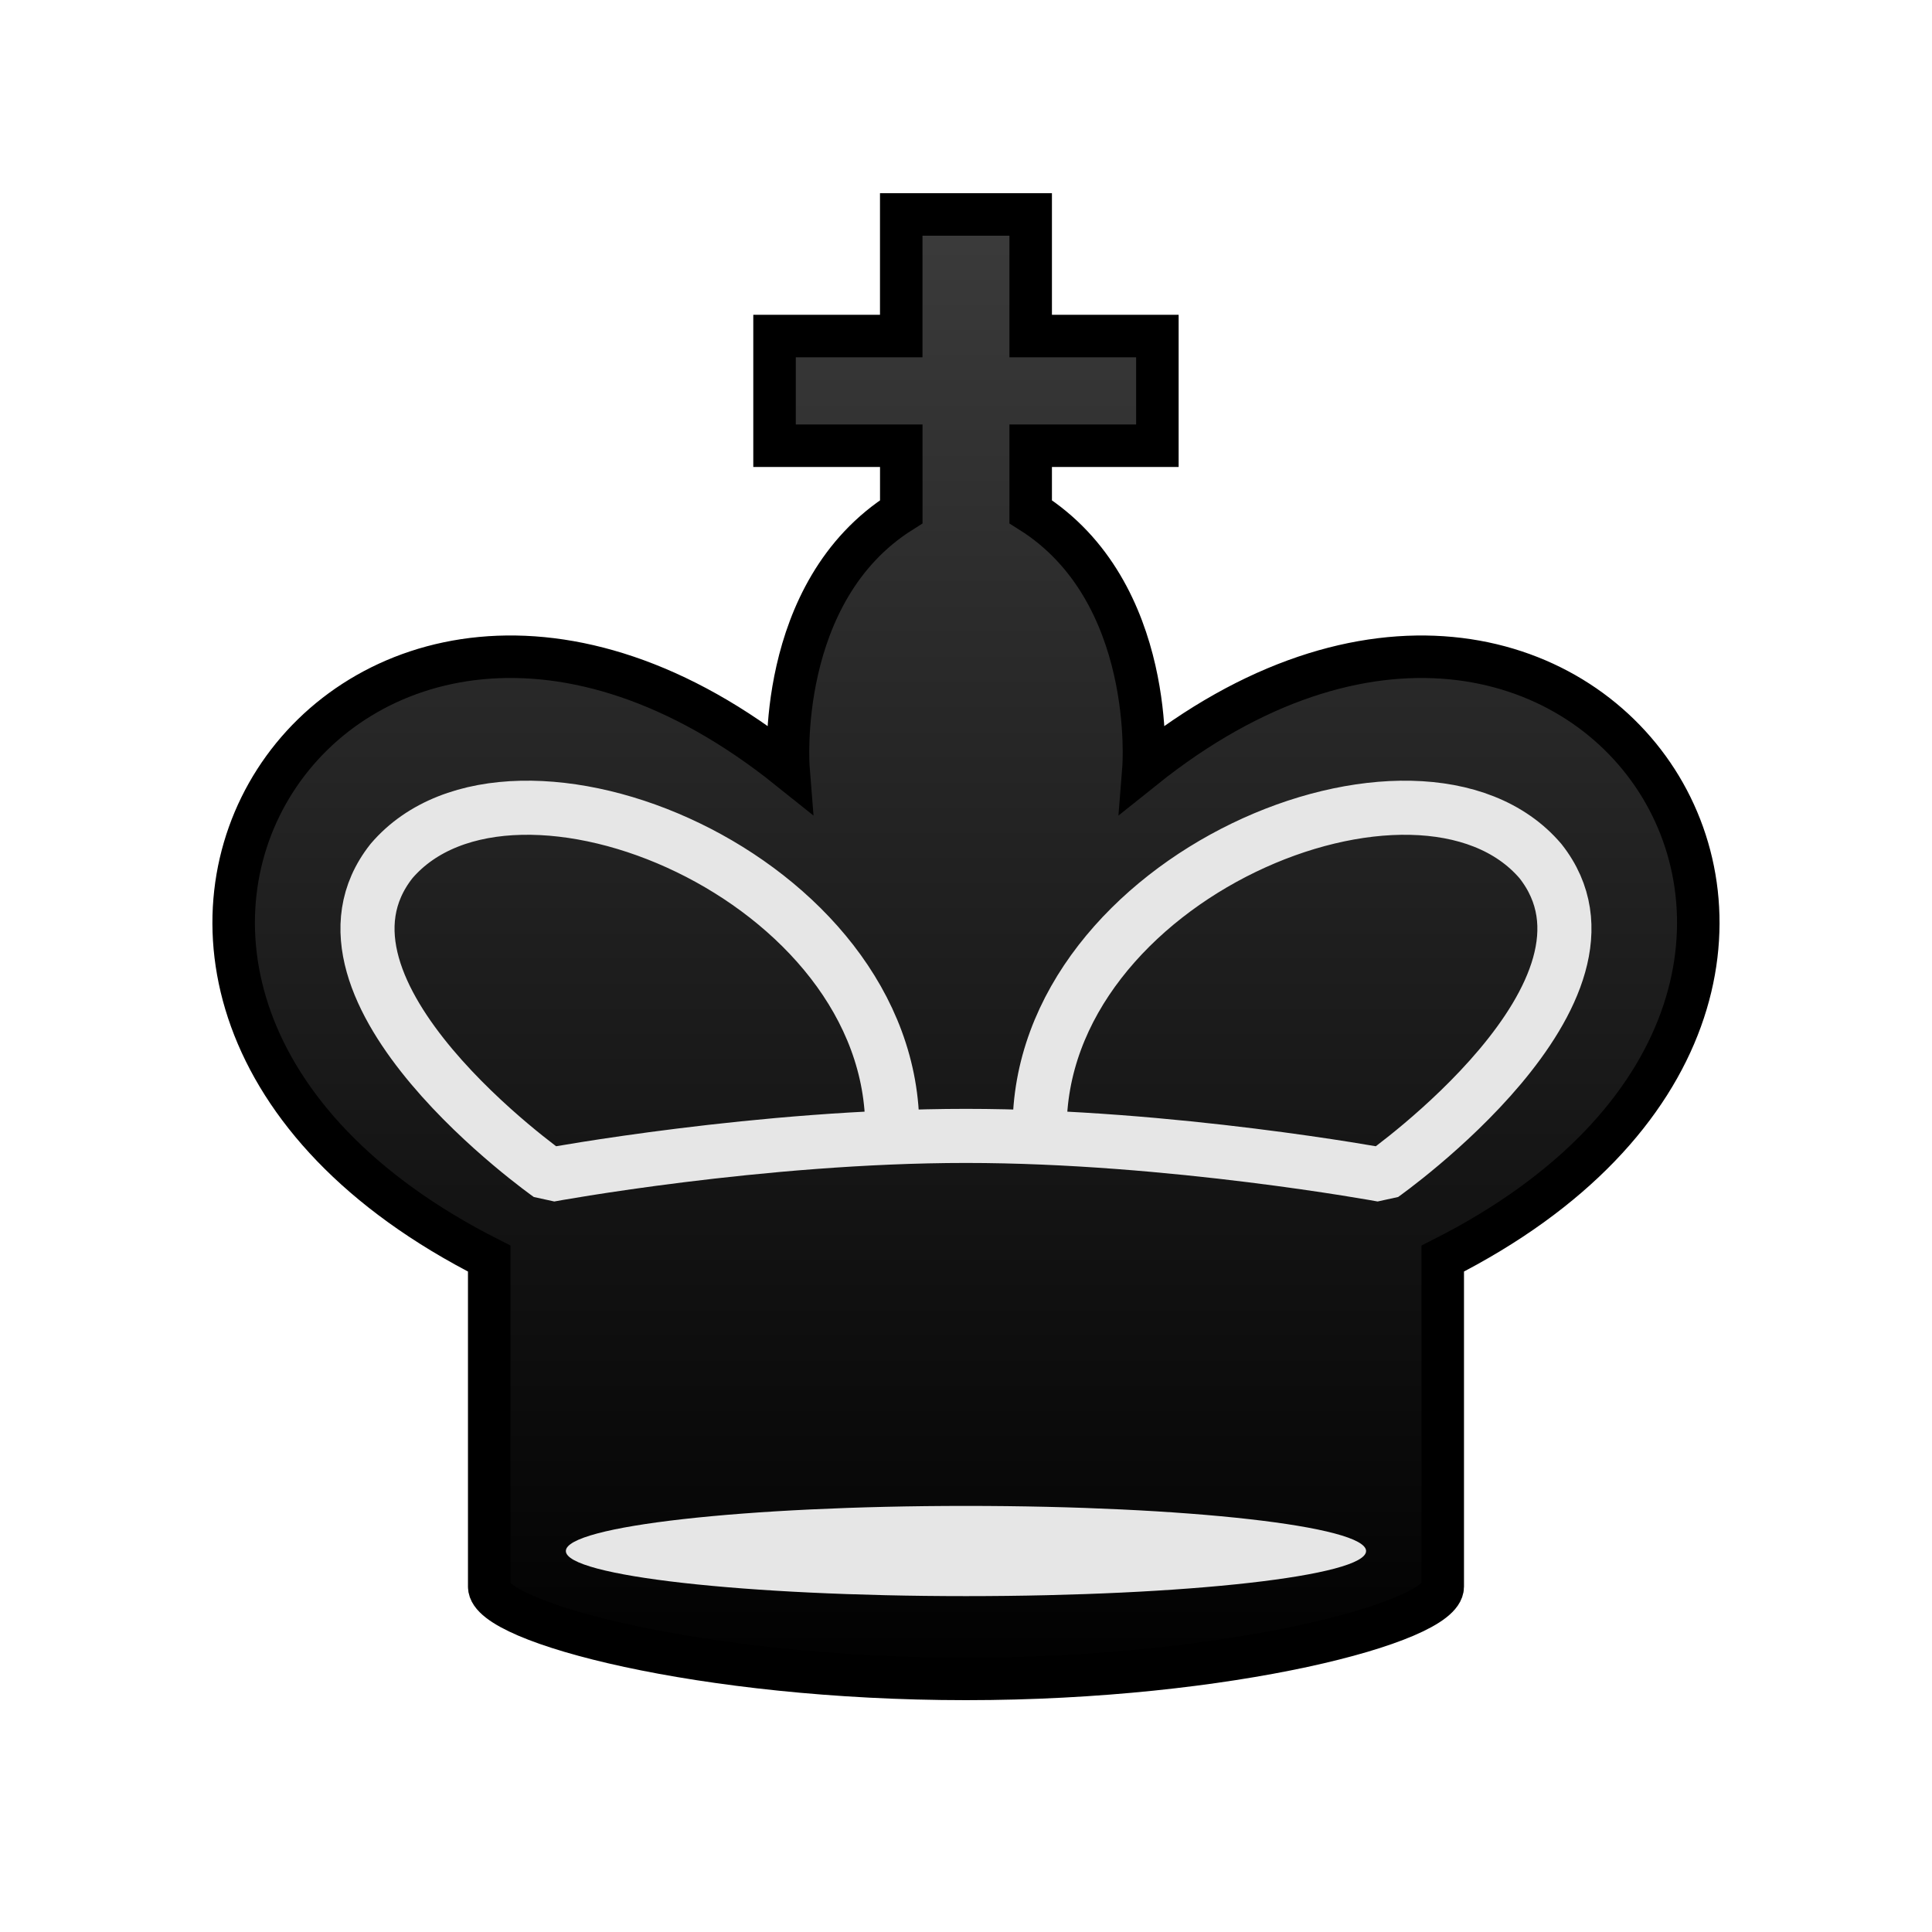
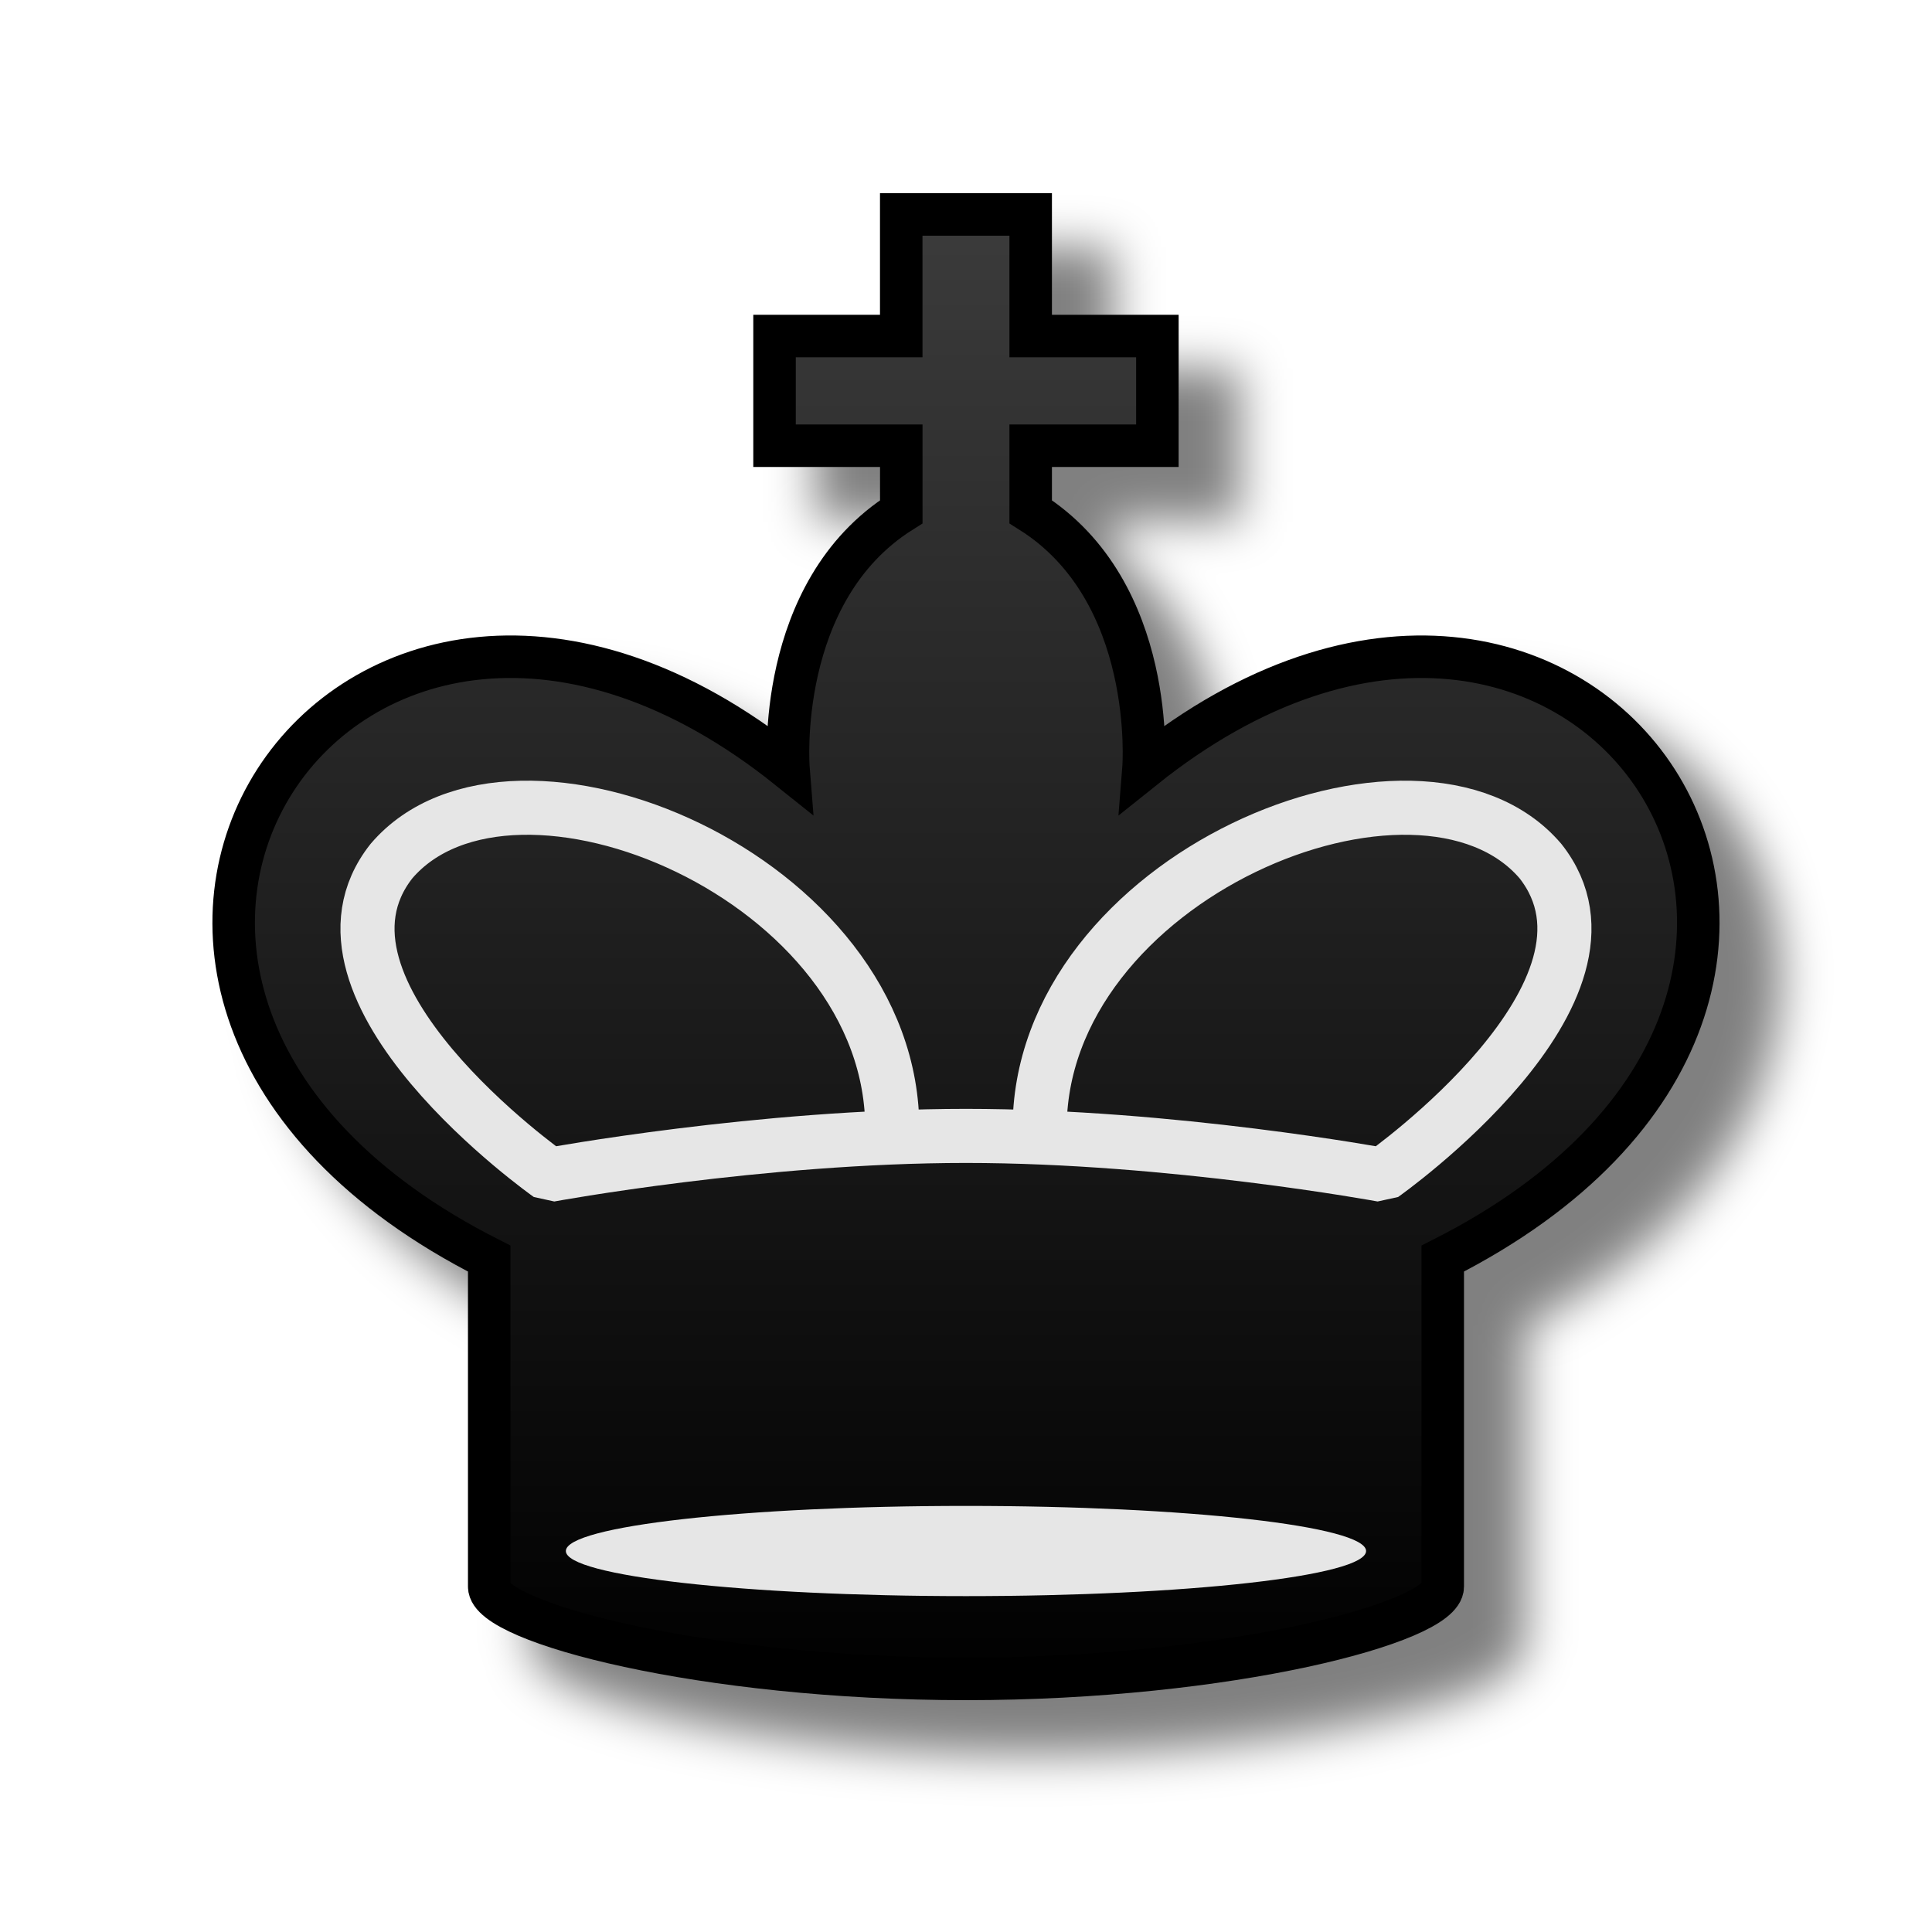
<svg xmlns="http://www.w3.org/2000/svg" width="50mm" height="50mm" clip-rule="evenodd" fill-rule="evenodd" image-rendering="optimizeQuality" shape-rendering="geometricPrecision" text-rendering="geometricPrecision" version="1.1" viewBox="0 0 50 50">
  <defs>
    <linearGradient id="linearGradient2981-3" x1="3501" x2="3501" y1="-2466" y2="-2428" gradientTransform="matrix(.99997 0 0 1.0271 -3475.9 2537.8)" gradientUnits="userSpaceOnUse">
      <stop stop-color="#3c3c3c" offset="0" />
      <stop offset="1" />
    </linearGradient>
    <filter id="filter2813-0-1-2-9-2-3-7-2-7-5" color-interpolation-filters="sRGB">
      <feGaussianBlur result="blur" stdDeviation="0.01 0.01" />
    </filter>
+     <filter id="filter839" color-interpolation-filters="sRGB">
+       <feFlood flood-color="rgb(0,0,0)" flood-opacity=".498" result="flood" />
+       <feComposite in="flood" in2="SourceGraphic" operator="in" result="composite1" />
+       <feGaussianBlur in="composite1" result="blur" stdDeviation="0.6" />
+       <feOffset dx="1.6" dy="1.4" result="offset" />
+       <feComposite in="SourceGraphic" in2="offset" result="composite2" />
+     </filter>
  </defs>
-   <path d="m23.324 5.55v3.147h-3.279v2.838h3.28v1.709c-3.283 2.068-2.92 6.639-2.92 6.639-11.432-9.154-21.412 5.777-7.744 12.689v8.491c0 0.923 5.524 2.387 12.338 2.387 6.814 0 12.339-1.465 12.339-2.387v-8.491c13.668-6.913 3.688-21.842-7.744-12.689 0 0 0.363-4.571-2.92-6.639v-1.709h3.279v-2.838h-3.279v-3.147h-1.674z" clip-rule="evenodd" fill="url(#linearGradient2981-3)" fill-rule="evenodd" image-rendering="optimizeQuality" shape-rendering="geometricPrecision" stroke="#000" stroke-width="1.1" />
+   <path d="m23.324 5.55v3.147h-3.279v2.838h3.28v1.709c-3.283 2.068-2.92 6.639-2.92 6.639-11.432-9.154-21.412 5.777-7.744 12.689v8.491c0 0.923 5.524 2.387 12.338 2.387 6.814 0 12.339-1.465 12.339-2.387v-8.491c13.668-6.913 3.688-21.842-7.744-12.689 0 0 0.363-4.571-2.92-6.639v-1.709h3.279v-2.838h-3.279v-3.147h-1.674z" clip-rule="evenodd" fill="url(#linearGradient2981-3)" fill-rule="evenodd" filter="url(#filter839)" image-rendering="optimizeQuality" shape-rendering="geometricPrecision" stroke="#000" stroke-width="1.1" />
  <ellipse class="st15" transform="matrix(.32232 0 0 .41047 2.0897 -13.853)" cx="71.077" cy="131.54" rx="32.126" ry="2.844" clip-rule="evenodd" fill="#e6e6e6" fill-rule="evenodd" filter="url(#filter2813-0-1-2-9-2-3-7-2-7-5)" image-rendering="optimizeQuality" shape-rendering="geometricPrecision" stroke-width=".727" />
  <path d="m26.906 29.266c-0.058-6.57 9.827-10.645 12.96-6.982 2.661 3.367-4.086 8.122-4.086 8.122s-5.463-1.009-10.781-1.009c-5.317 0-10.781 1.009-10.781 1.009s-6.747-4.755-4.086-8.122c3.133-3.663 13.018 0.411 12.96 6.982" fill="none" stroke="#e6e6e6" stroke-linejoin="bevel" stroke-width="1.4" />
</svg>
